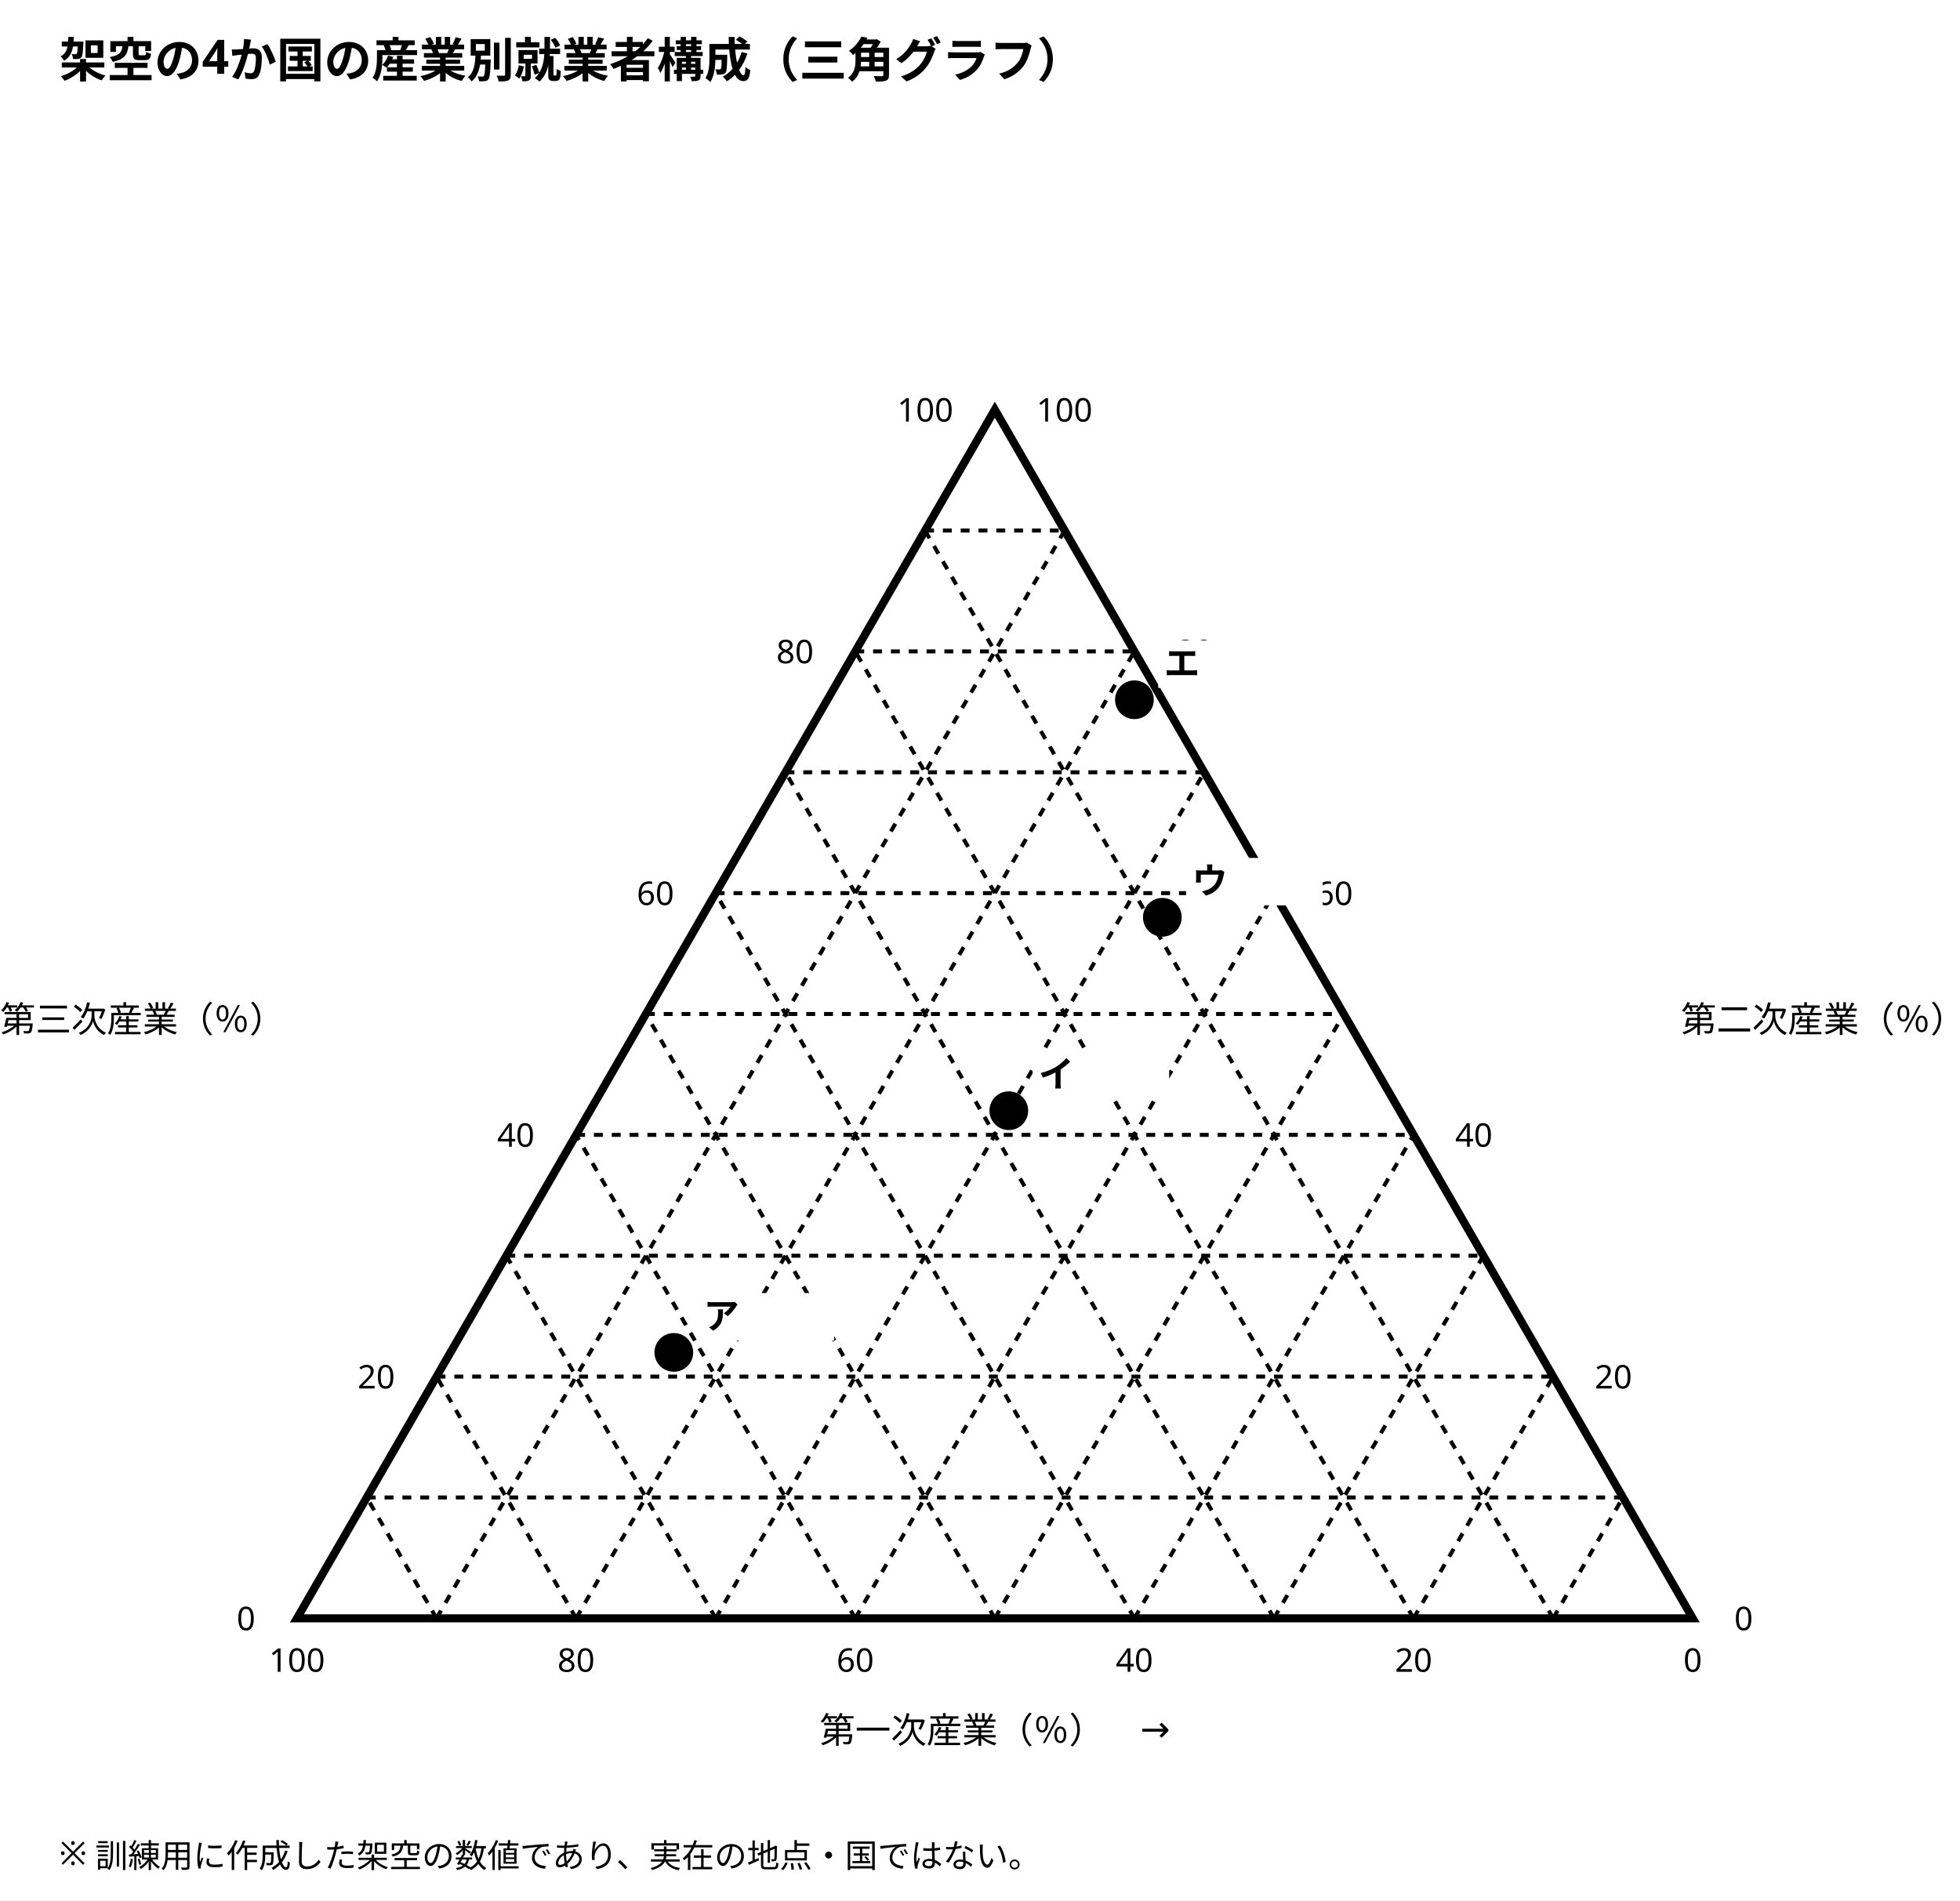
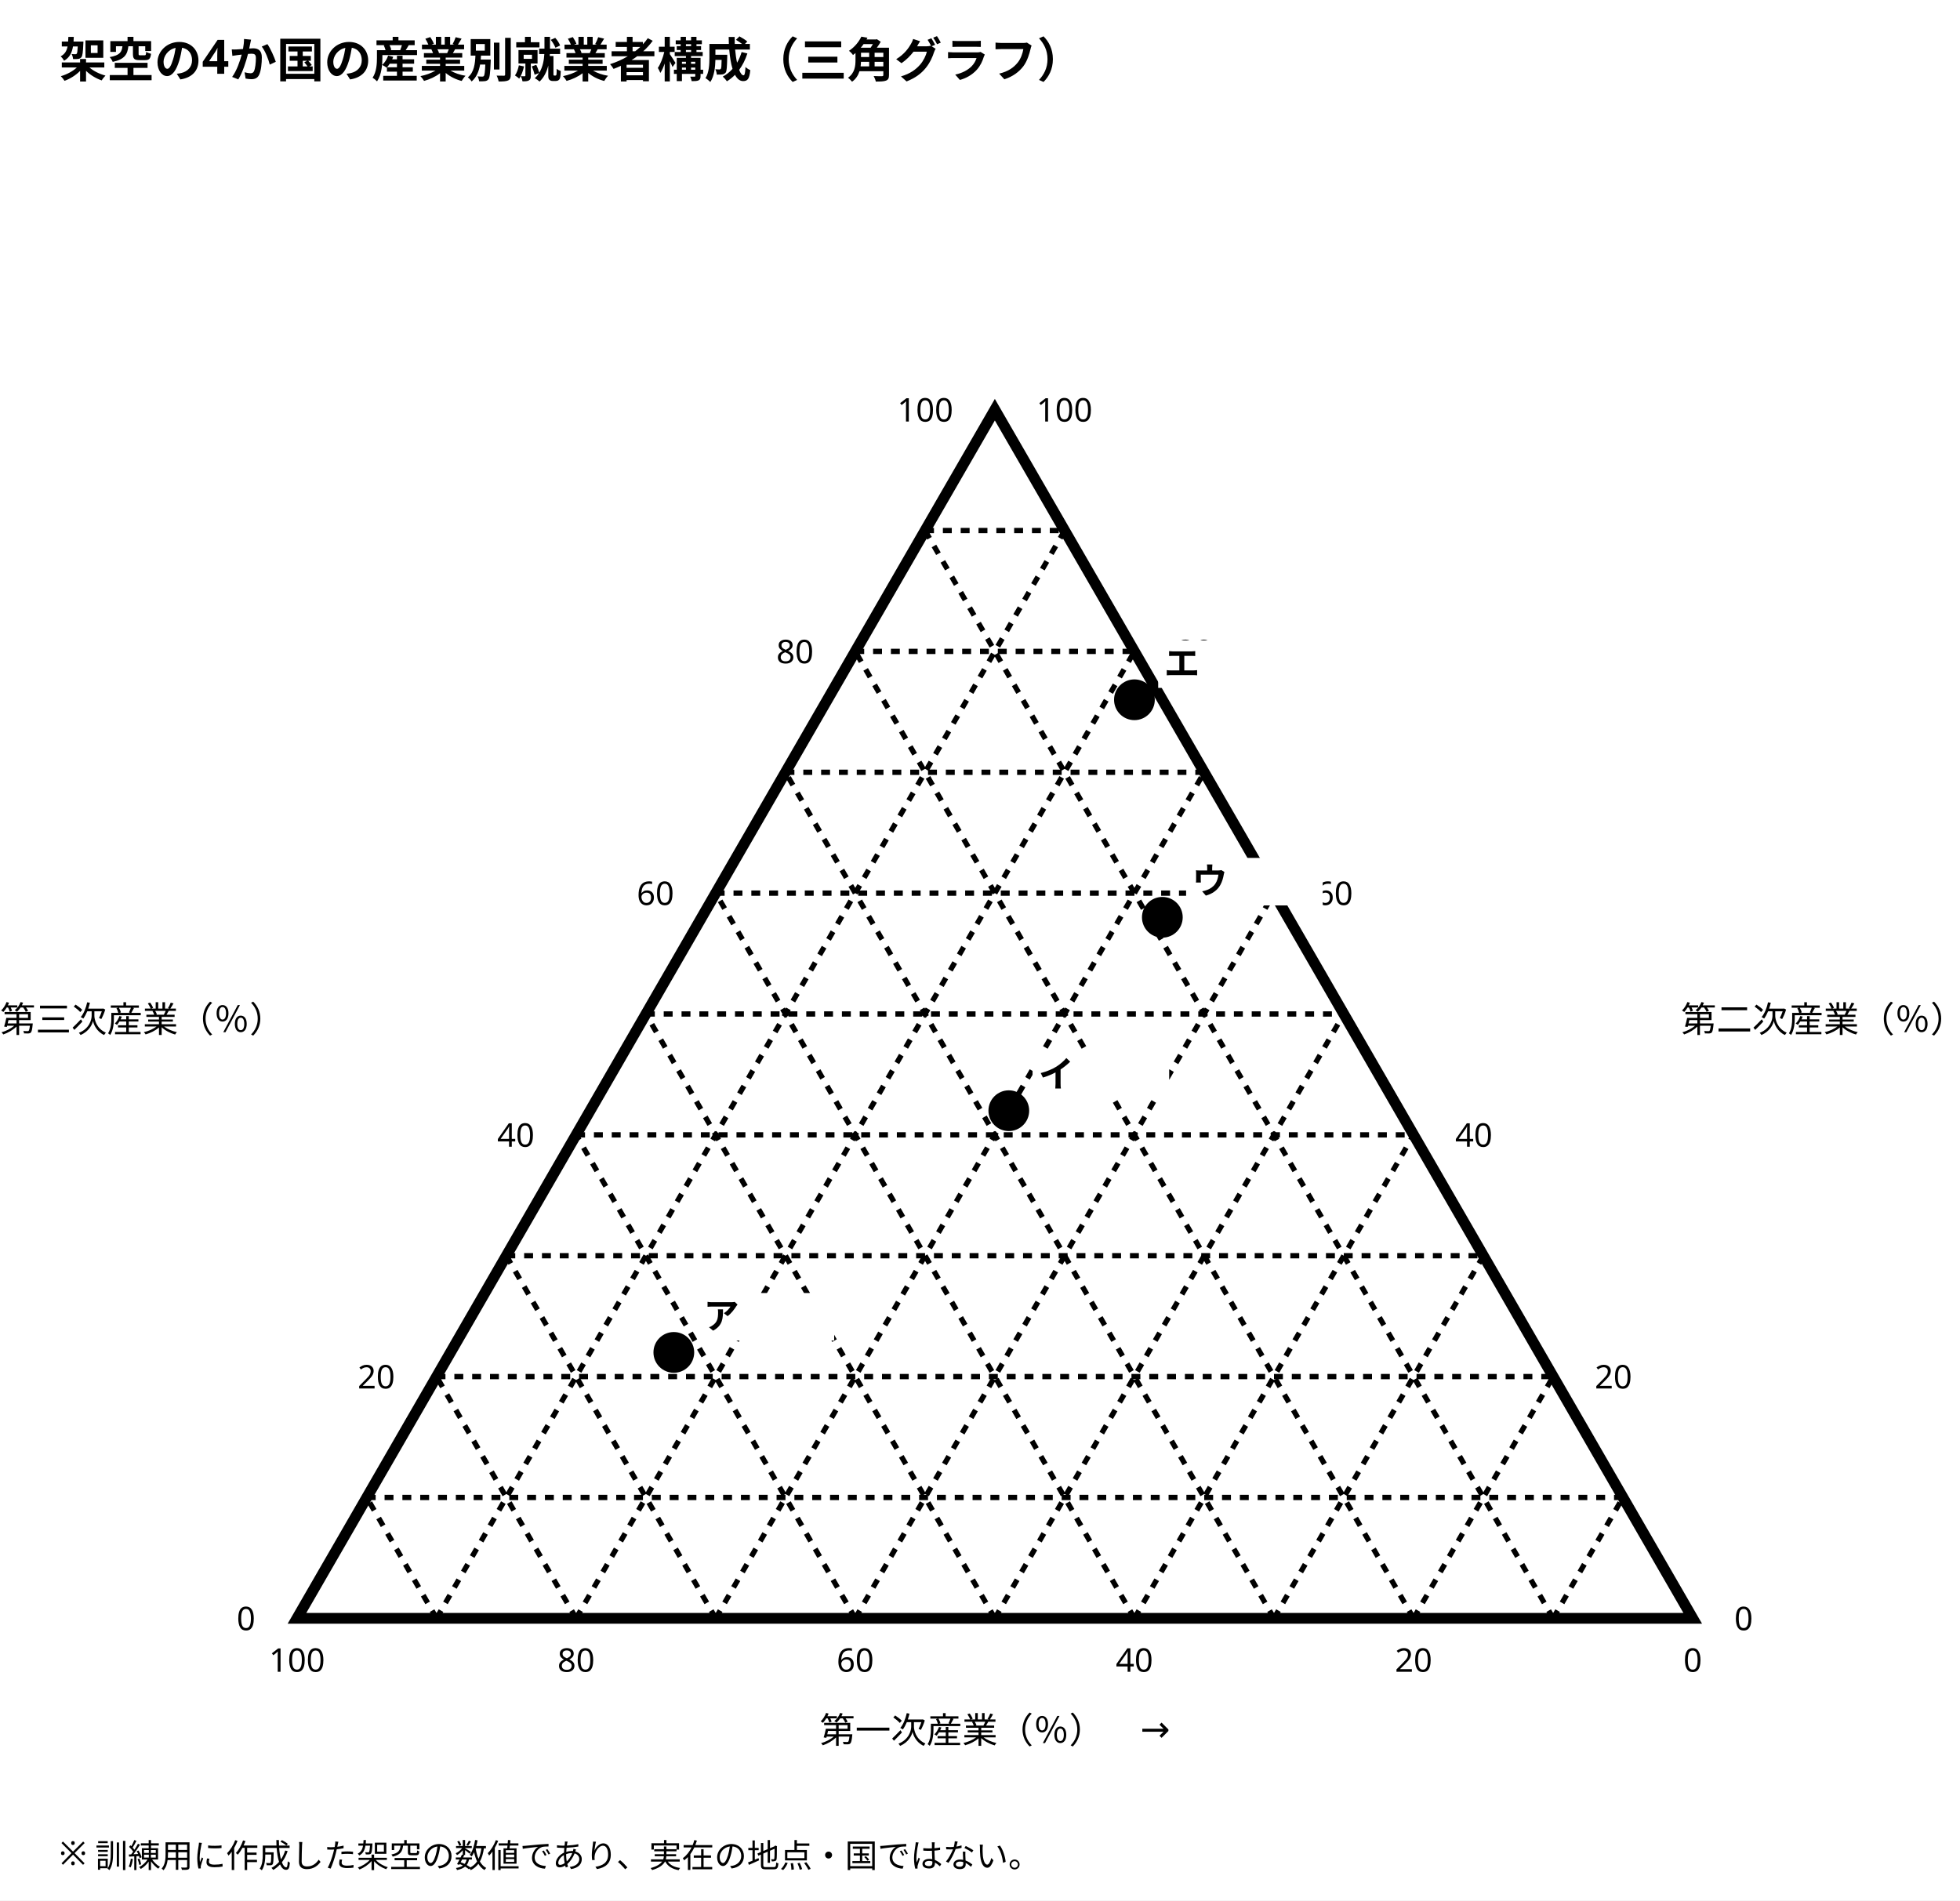
<svg xmlns="http://www.w3.org/2000/svg" viewBox="0 0 660 640" width="660" height="640" role="img" aria-label="架空の4か国の産業別就業者構成（三角グラフ）">
  <defs>
    <pattern id="pDiag" width="8" height="8" patternUnits="userSpaceOnUse">
      <rect width="8" height="8" fill="#fff" />
-       <path d="M0 8 L8 0" stroke="#000" stroke-width="2.38" />
+       <path d="M0 8 L8 0" stroke="#000" stroke-width="3.17" />
    </pattern>
    <pattern id="pDiag2" width="8" height="8" patternUnits="userSpaceOnUse">
      <rect width="8" height="8" fill="#fff" />
-       <path d="M0 0 L8 8" stroke="#000" stroke-width="2.38" />
+       <path d="M0 0 L8 8" stroke="#000" stroke-width="3.17" />
    </pattern>
    <pattern id="pDot" width="8" height="8" patternUnits="userSpaceOnUse">
      <rect width="8" height="8" fill="#fff" />
      <circle cx="2" cy="2" r="1.3" fill="#000" />
      <circle cx="6" cy="6" r="1.3" fill="#000" />
    </pattern>
    <pattern id="pDotFine" width="5" height="5" patternUnits="userSpaceOnUse">
      <rect width="5" height="5" fill="#fff" />
      <circle cx="1.4" cy="1.4" r="0.9" fill="#000" />
    </pattern>
    <pattern id="pGrid" width="8" height="8" patternUnits="userSpaceOnUse">
      <rect width="8" height="8" fill="#fff" />
-       <path d="M0 4 H8 M4 0 V8" stroke="#000" stroke-width="1.53" />
+       <path d="M0 4 H8 M4 0 V8" stroke="#000" stroke-width="2.04" />
    </pattern>
    <pattern id="pWave" width="10" height="8" patternUnits="userSpaceOnUse">
      <rect width="10" height="8" fill="#fff" />
-       <path d="M0 5 q2.5 -3 5 0 t5 0" stroke="#000" stroke-width="1.53" fill="none" />
+       <path d="M0 5 q2.5 -3 5 0 t5 0" stroke="#000" stroke-width="2.04" fill="none" />
    </pattern>
  </defs>
  <rect width="660" height="640" fill="#fff" />
  <text x="20" y="26" font-size="16" text-anchor="start" font-weight="bold" font-family="'Hiragino Sans','Hiragino Kaku Gothic ProN','Yu Gothic','Meiryo',sans-serif" fill="#000">架空の4か国の産業別就業者構成（三角グラフ）</text>
-   <polyline points="523,545 311.5,178.67" fill="none" stroke="#000" stroke-width="1.34" stroke-dasharray="3 3" />
-   <polyline points="147,545 358.5,178.67" fill="none" stroke="#000" stroke-width="1.34" stroke-dasharray="3 3" />
-   <polyline points="123.5,504.3 546.5,504.3" fill="none" stroke="#000" stroke-width="1.34" stroke-dasharray="3 3" />
-   <polyline points="476,545 288,219.37" fill="none" stroke="#000" stroke-width="1.34" stroke-dasharray="3 3" />
-   <polyline points="194,545 382,219.37" fill="none" stroke="#000" stroke-width="1.34" stroke-dasharray="3 3" />
-   <polyline points="147,463.59 523,463.59" fill="none" stroke="#000" stroke-width="1.34" stroke-dasharray="3 3" />
-   <polyline points="429,545 264.5,260.08" fill="none" stroke="#000" stroke-width="1.34" stroke-dasharray="3 3" />
-   <polyline points="241,545 405.5,260.08" fill="none" stroke="#000" stroke-width="1.34" stroke-dasharray="3 3" />
-   <polyline points="170.5,422.89 499.5,422.89" fill="none" stroke="#000" stroke-width="1.34" stroke-dasharray="3 3" />
-   <polyline points="382,545 241,300.78" fill="none" stroke="#000" stroke-width="1.34" stroke-dasharray="3 3" />
-   <polyline points="288,545 429,300.78" fill="none" stroke="#000" stroke-width="1.34" stroke-dasharray="3 3" />
-   <polyline points="194,382.19 476,382.19" fill="none" stroke="#000" stroke-width="1.34" stroke-dasharray="3 3" />
-   <polyline points="335,545 217.5,341.48" fill="none" stroke="#000" stroke-width="1.34" stroke-dasharray="3 3" />
-   <polyline points="335,545 452.5,341.48" fill="none" stroke="#000" stroke-width="1.34" stroke-dasharray="3 3" />
-   <polyline points="217.5,341.48 452.5,341.48" fill="none" stroke="#000" stroke-width="1.34" stroke-dasharray="3 3" />
-   <polyline points="288,545 194,382.19" fill="none" stroke="#000" stroke-width="1.34" stroke-dasharray="3 3" />
-   <polyline points="382,545 476,382.19" fill="none" stroke="#000" stroke-width="1.34" stroke-dasharray="3 3" />
-   <polyline points="241,300.78 429,300.78" fill="none" stroke="#000" stroke-width="1.34" stroke-dasharray="3 3" />
-   <polyline points="241,545 170.5,422.89" fill="none" stroke="#000" stroke-width="1.34" stroke-dasharray="3 3" />
-   <polyline points="429,545 499.5,422.89" fill="none" stroke="#000" stroke-width="1.34" stroke-dasharray="3 3" />
-   <polyline points="264.5,260.08 405.5,260.08" fill="none" stroke="#000" stroke-width="1.34" stroke-dasharray="3 3" />
-   <polyline points="194,545 147,463.59" fill="none" stroke="#000" stroke-width="1.34" stroke-dasharray="3 3" />
-   <polyline points="476,545 523,463.59" fill="none" stroke="#000" stroke-width="1.34" stroke-dasharray="3 3" />
-   <polyline points="288,219.37 382,219.37" fill="none" stroke="#000" stroke-width="1.34" stroke-dasharray="3 3" />
-   <polyline points="147,545 123.5,504.3" fill="none" stroke="#000" stroke-width="1.34" stroke-dasharray="3 3" />
-   <polyline points="523,545 546.5,504.3" fill="none" stroke="#000" stroke-width="1.34" stroke-dasharray="3 3" />
-   <polyline points="311.5,178.67 358.5,178.67" fill="none" stroke="#000" stroke-width="1.34" stroke-dasharray="3 3" />
-   <polygon points="100,545 570,545 335,137.97" fill="none" stroke="#000" stroke-width="2.72" />
+   <polyline points="523,545 311.5,178.67" fill="none" stroke="#000" stroke-width="1.78" stroke-dasharray="3 3" />
+   <polyline points="147,545 358.5,178.67" fill="none" stroke="#000" stroke-width="1.78" stroke-dasharray="3 3" />
+   <polyline points="123.5,504.3 546.5,504.3" fill="none" stroke="#000" stroke-width="1.78" stroke-dasharray="3 3" />
+   <polyline points="476,545 288,219.37" fill="none" stroke="#000" stroke-width="1.78" stroke-dasharray="3 3" />
+   <polyline points="194,545 382,219.37" fill="none" stroke="#000" stroke-width="1.78" stroke-dasharray="3 3" />
+   <polyline points="147,463.59 523,463.59" fill="none" stroke="#000" stroke-width="1.78" stroke-dasharray="3 3" />
+   <polyline points="429,545 264.5,260.08" fill="none" stroke="#000" stroke-width="1.78" stroke-dasharray="3 3" />
+   <polyline points="241,545 405.5,260.08" fill="none" stroke="#000" stroke-width="1.78" stroke-dasharray="3 3" />
+   <polyline points="170.5,422.89 499.5,422.89" fill="none" stroke="#000" stroke-width="1.78" stroke-dasharray="3 3" />
+   <polyline points="382,545 241,300.78" fill="none" stroke="#000" stroke-width="1.78" stroke-dasharray="3 3" />
+   <polyline points="288,545 429,300.78" fill="none" stroke="#000" stroke-width="1.78" stroke-dasharray="3 3" />
+   <polyline points="194,382.19 476,382.19" fill="none" stroke="#000" stroke-width="1.78" stroke-dasharray="3 3" />
+   <polyline points="335,545 217.5,341.48" fill="none" stroke="#000" stroke-width="1.78" stroke-dasharray="3 3" />
+   <polyline points="335,545 452.5,341.48" fill="none" stroke="#000" stroke-width="1.78" stroke-dasharray="3 3" />
+   <polyline points="217.5,341.48 452.5,341.48" fill="none" stroke="#000" stroke-width="1.78" stroke-dasharray="3 3" />
+   <polyline points="288,545 194,382.19" fill="none" stroke="#000" stroke-width="1.78" stroke-dasharray="3 3" />
+   <polyline points="382,545 476,382.19" fill="none" stroke="#000" stroke-width="1.78" stroke-dasharray="3 3" />
+   <polyline points="241,300.78 429,300.78" fill="none" stroke="#000" stroke-width="1.78" stroke-dasharray="3 3" />
+   <polyline points="241,545 170.5,422.89" fill="none" stroke="#000" stroke-width="1.78" stroke-dasharray="3 3" />
+   <polyline points="429,545 499.5,422.89" fill="none" stroke="#000" stroke-width="1.78" stroke-dasharray="3 3" />
+   <polyline points="264.5,260.08 405.5,260.08" fill="none" stroke="#000" stroke-width="1.78" stroke-dasharray="3 3" />
+   <polyline points="194,545 147,463.59" fill="none" stroke="#000" stroke-width="1.78" stroke-dasharray="3 3" />
+   <polyline points="476,545 523,463.59" fill="none" stroke="#000" stroke-width="1.78" stroke-dasharray="3 3" />
+   <polyline points="288,219.37 382,219.37" fill="none" stroke="#000" stroke-width="1.78" stroke-dasharray="3 3" />
+   <polyline points="147,545 123.5,504.3" fill="none" stroke="#000" stroke-width="1.78" stroke-dasharray="3 3" />
+   <polyline points="523,545 546.5,504.3" fill="none" stroke="#000" stroke-width="1.78" stroke-dasharray="3 3" />
+   <polyline points="311.5,178.67 358.5,178.67" fill="none" stroke="#000" stroke-width="1.78" stroke-dasharray="3 3" />
+   <polygon points="100,545 570,545 335,137.97" fill="none" stroke="#000" stroke-width="3.63" />
  <text x="570" y="563" font-size="11" text-anchor="middle" font-weight="normal" font-family="'Hiragino Sans','Hiragino Kaku Gothic ProN','Yu Gothic','Meiryo',sans-serif" fill="#000">0</text>
  <text x="584" y="549" font-size="11" text-anchor="start" font-weight="normal" font-family="'Hiragino Sans','Hiragino Kaku Gothic ProN','Yu Gothic','Meiryo',sans-serif" fill="#000">0</text>
  <text x="86" y="549" font-size="11" text-anchor="end" font-weight="normal" font-family="'Hiragino Sans','Hiragino Kaku Gothic ProN','Yu Gothic','Meiryo',sans-serif" fill="#000">0</text>
  <text x="476" y="563" font-size="11" text-anchor="middle" font-weight="normal" font-family="'Hiragino Sans','Hiragino Kaku Gothic ProN','Yu Gothic','Meiryo',sans-serif" fill="#000">20</text>
  <text x="537" y="467.59" font-size="11" text-anchor="start" font-weight="normal" font-family="'Hiragino Sans','Hiragino Kaku Gothic ProN','Yu Gothic','Meiryo',sans-serif" fill="#000">20</text>
  <text x="133" y="467.59" font-size="11" text-anchor="end" font-weight="normal" font-family="'Hiragino Sans','Hiragino Kaku Gothic ProN','Yu Gothic','Meiryo',sans-serif" fill="#000">20</text>
  <text x="382" y="563" font-size="11" text-anchor="middle" font-weight="normal" font-family="'Hiragino Sans','Hiragino Kaku Gothic ProN','Yu Gothic','Meiryo',sans-serif" fill="#000">40</text>
  <text x="490" y="386.19" font-size="11" text-anchor="start" font-weight="normal" font-family="'Hiragino Sans','Hiragino Kaku Gothic ProN','Yu Gothic','Meiryo',sans-serif" fill="#000">40</text>
  <text x="180" y="386.19" font-size="11" text-anchor="end" font-weight="normal" font-family="'Hiragino Sans','Hiragino Kaku Gothic ProN','Yu Gothic','Meiryo',sans-serif" fill="#000">40</text>
  <text x="288" y="563" font-size="11" text-anchor="middle" font-weight="normal" font-family="'Hiragino Sans','Hiragino Kaku Gothic ProN','Yu Gothic','Meiryo',sans-serif" fill="#000">60</text>
  <text x="443" y="304.78" font-size="11" text-anchor="start" font-weight="normal" font-family="'Hiragino Sans','Hiragino Kaku Gothic ProN','Yu Gothic','Meiryo',sans-serif" fill="#000">60</text>
  <text x="227" y="304.78" font-size="11" text-anchor="end" font-weight="normal" font-family="'Hiragino Sans','Hiragino Kaku Gothic ProN','Yu Gothic','Meiryo',sans-serif" fill="#000">60</text>
  <text x="194" y="563" font-size="11" text-anchor="middle" font-weight="normal" font-family="'Hiragino Sans','Hiragino Kaku Gothic ProN','Yu Gothic','Meiryo',sans-serif" fill="#000">80</text>
  <text x="396" y="223.37" font-size="11" text-anchor="start" font-weight="normal" font-family="'Hiragino Sans','Hiragino Kaku Gothic ProN','Yu Gothic','Meiryo',sans-serif" fill="#000">80</text>
  <text x="274" y="223.37" font-size="11" text-anchor="end" font-weight="normal" font-family="'Hiragino Sans','Hiragino Kaku Gothic ProN','Yu Gothic','Meiryo',sans-serif" fill="#000">80</text>
  <text x="100" y="563" font-size="11" text-anchor="middle" font-weight="normal" font-family="'Hiragino Sans','Hiragino Kaku Gothic ProN','Yu Gothic','Meiryo',sans-serif" fill="#000">100</text>
  <text x="349" y="141.97" font-size="11" text-anchor="start" font-weight="normal" font-family="'Hiragino Sans','Hiragino Kaku Gothic ProN','Yu Gothic','Meiryo',sans-serif" fill="#000">100</text>
  <text x="321" y="141.97" font-size="11" text-anchor="end" font-weight="normal" font-family="'Hiragino Sans','Hiragino Kaku Gothic ProN','Yu Gothic','Meiryo',sans-serif" fill="#000">100</text>
  <text x="335" y="587" font-size="12" text-anchor="middle" font-weight="normal" font-family="'Hiragino Sans','Hiragino Kaku Gothic ProN','Yu Gothic','Meiryo',sans-serif" fill="#000">第一次産業（％）　→</text>
  <text x="614" y="347.6" font-size="12" text-anchor="middle" font-weight="normal" font-family="'Hiragino Sans','Hiragino Kaku Gothic ProN','Yu Gothic','Meiryo',sans-serif" fill="#000">第二次産業（％）</text>
  <text x="48" y="347.6" font-size="12" text-anchor="middle" font-weight="normal" font-family="'Hiragino Sans','Hiragino Kaku Gothic ProN','Yu Gothic','Meiryo',sans-serif" fill="#000">第三次産業（％）</text>
-   <circle cx="226.9" cy="455.45" r="5.5" fill="#000" stroke="#000" stroke-width="2.04" />
+   <circle cx="226.9" cy="455.45" r="5.5" fill="#000" stroke="#000" stroke-width="2.72" />
  <rect x="234.9" y="435.45" width="46" height="16" fill="#fff" stroke="#000" stroke-width="0" />
  <text x="236.9" y="447.45" font-size="12" text-anchor="start" font-weight="bold" font-family="'Hiragino Sans','Hiragino Kaku Gothic ProN','Yu Gothic','Meiryo',sans-serif" fill="#000">ア</text>
-   <circle cx="339.7" cy="374.05" r="5.5" fill="#000" stroke="#000" stroke-width="2.04" />
+   <circle cx="339.7" cy="374.05" r="5.5" fill="#000" stroke="#000" stroke-width="2.72" />
  <rect x="347.7" y="354.05" width="46" height="16" fill="#fff" stroke="#000" stroke-width="0" />
  <text x="349.7" y="366.05" font-size="12" text-anchor="start" font-weight="bold" font-family="'Hiragino Sans','Hiragino Kaku Gothic ProN','Yu Gothic','Meiryo',sans-serif" fill="#000">イ</text>
-   <circle cx="391.4" cy="308.92" r="5.5" fill="#000" stroke="#000" stroke-width="2.04" />
+   <circle cx="391.4" cy="308.92" r="5.5" fill="#000" stroke="#000" stroke-width="2.72" />
  <rect x="399.4" y="288.92" width="46" height="16" fill="#fff" stroke="#000" stroke-width="0" />
  <text x="401.4" y="300.92" font-size="12" text-anchor="start" font-weight="bold" font-family="'Hiragino Sans','Hiragino Kaku Gothic ProN','Yu Gothic','Meiryo',sans-serif" fill="#000">ウ</text>
-   <circle cx="382" cy="235.66" r="5.5" fill="#000" stroke="#000" stroke-width="2.04" />
+   <circle cx="382" cy="235.66" r="5.5" fill="#000" stroke="#000" stroke-width="2.72" />
  <rect x="390" y="215.66" width="46" height="16" fill="#fff" stroke="#000" stroke-width="0" />
  <text x="392" y="227.66" font-size="12" text-anchor="start" font-weight="bold" font-family="'Hiragino Sans','Hiragino Kaku Gothic ProN','Yu Gothic','Meiryo',sans-serif" fill="#000">エ</text>
  <text x="20" y="628" font-size="11" text-anchor="start" font-weight="normal" font-family="'Hiragino Sans','Hiragino Kaku Gothic ProN','Yu Gothic','Meiryo',sans-serif" fill="#000">※ 訓練用に作成した架空の数値であり、実在の地点・国ではない。</text>
</svg>
